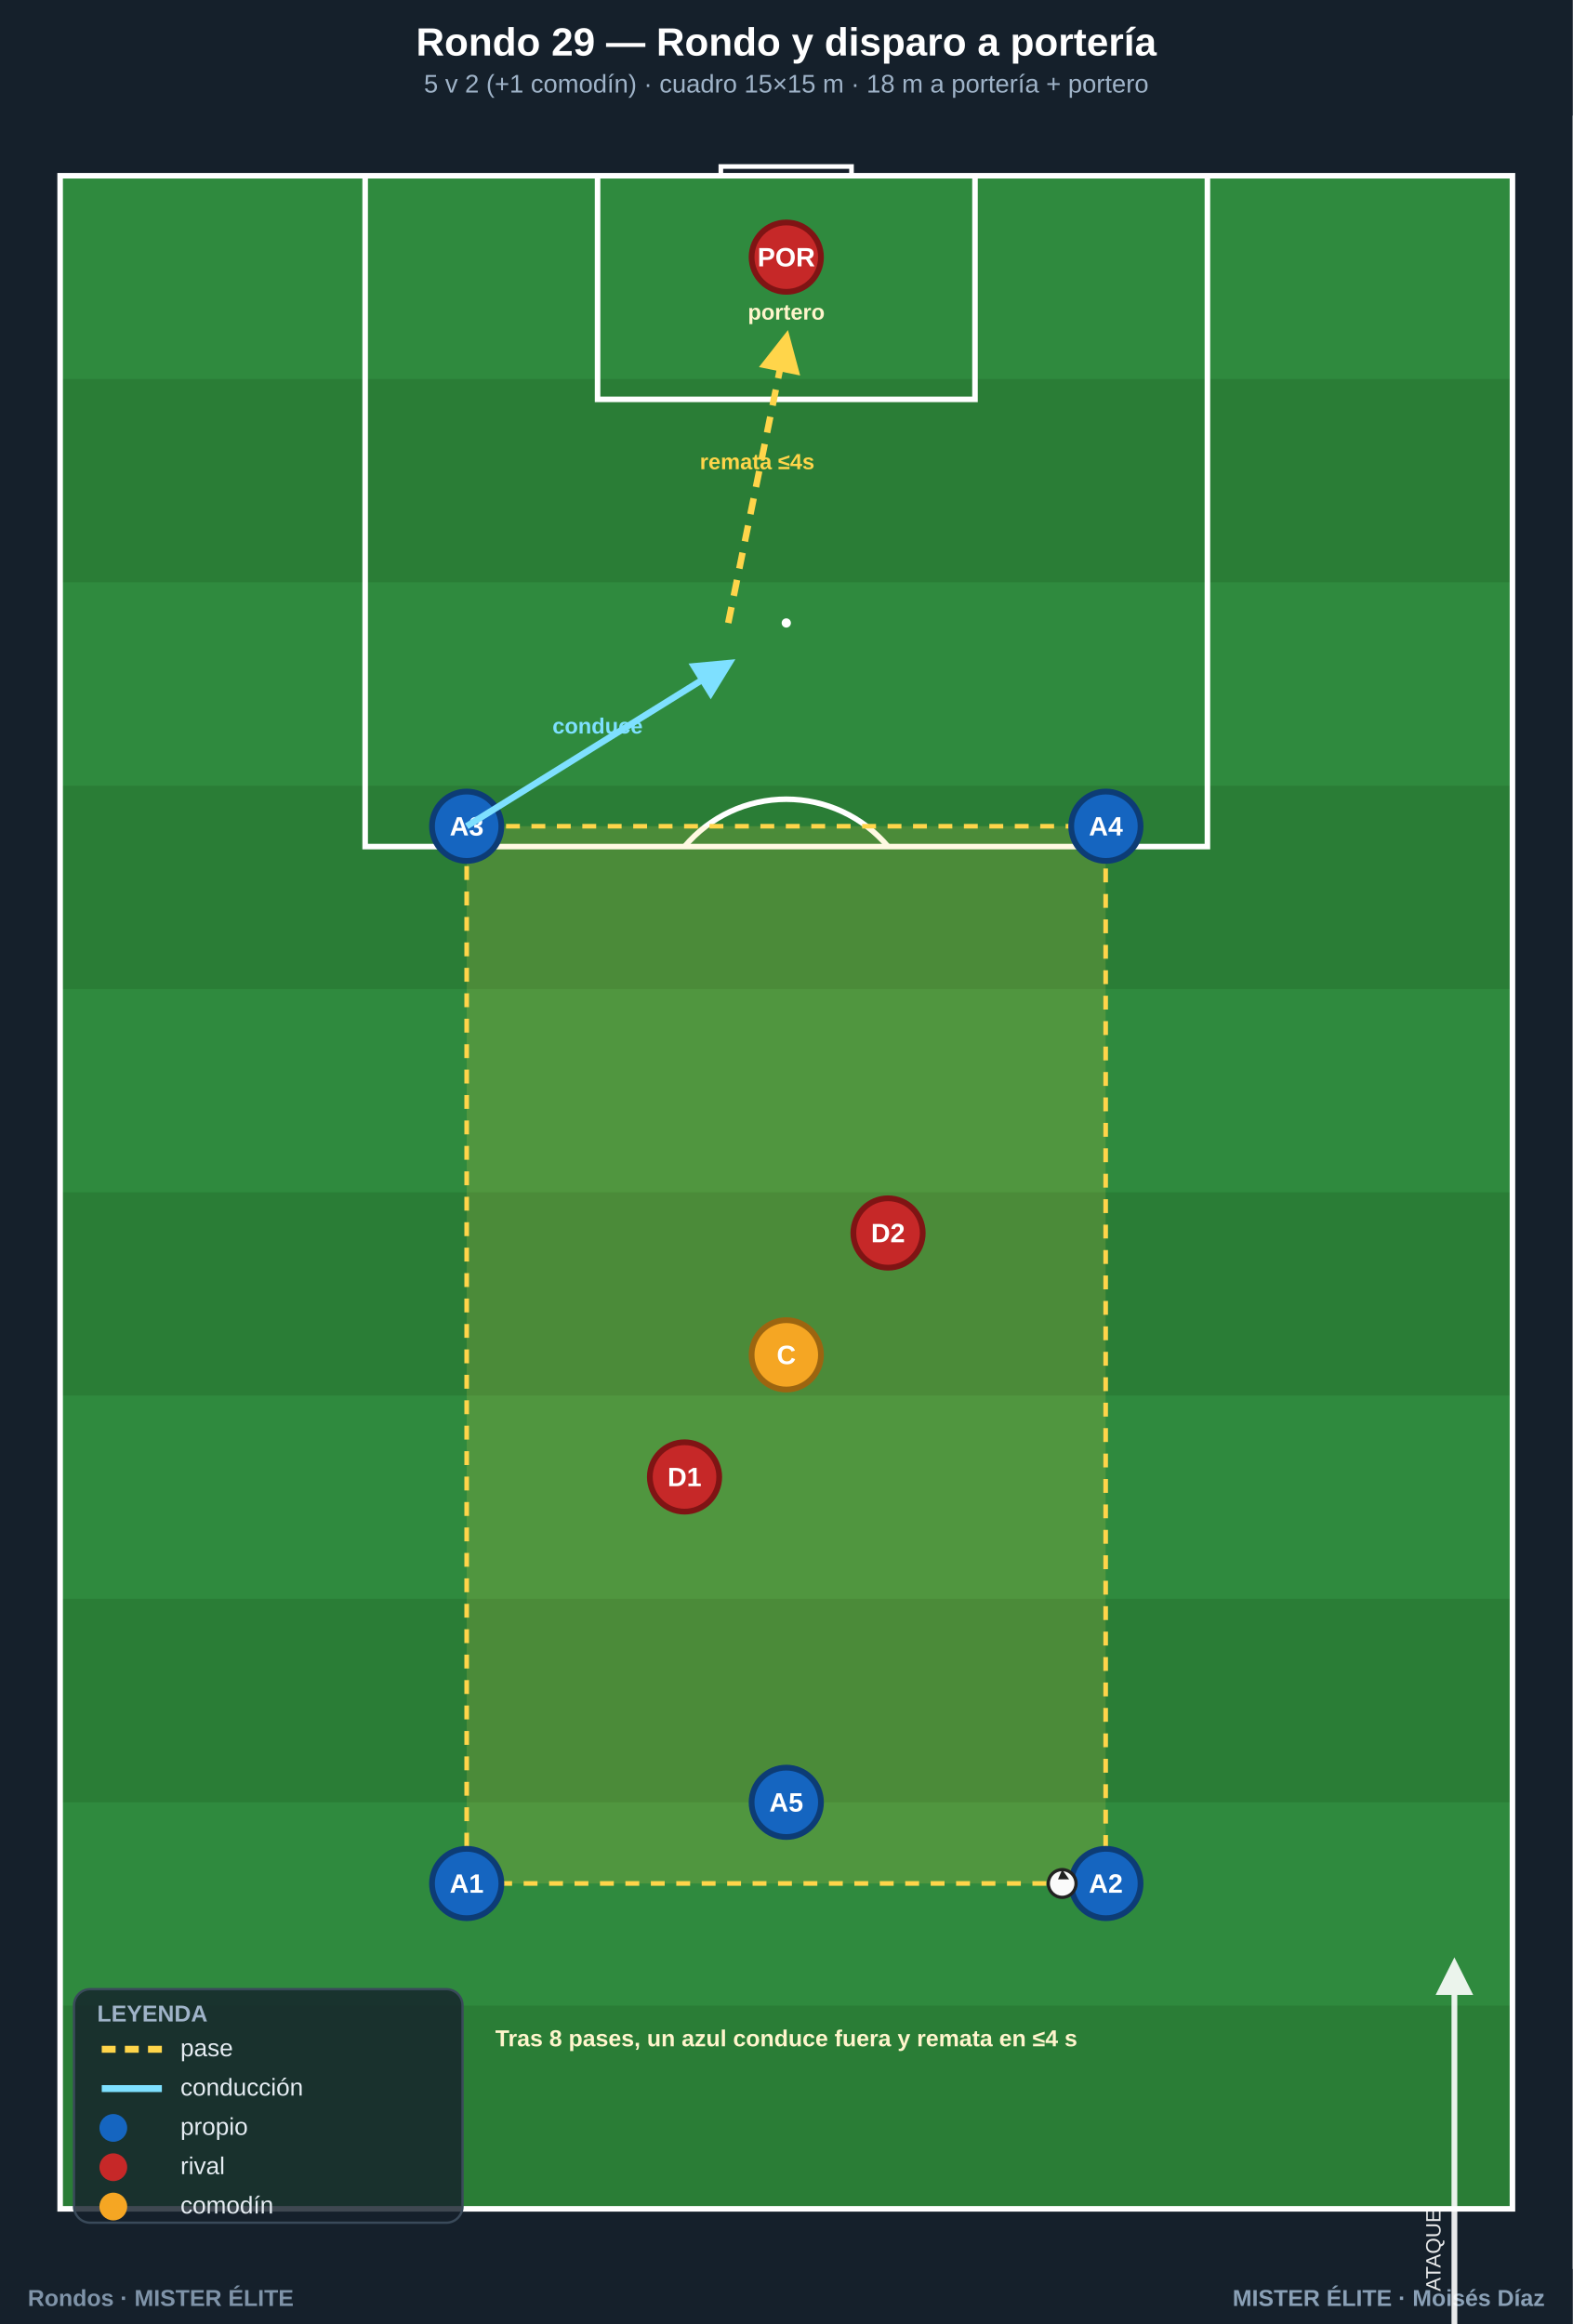
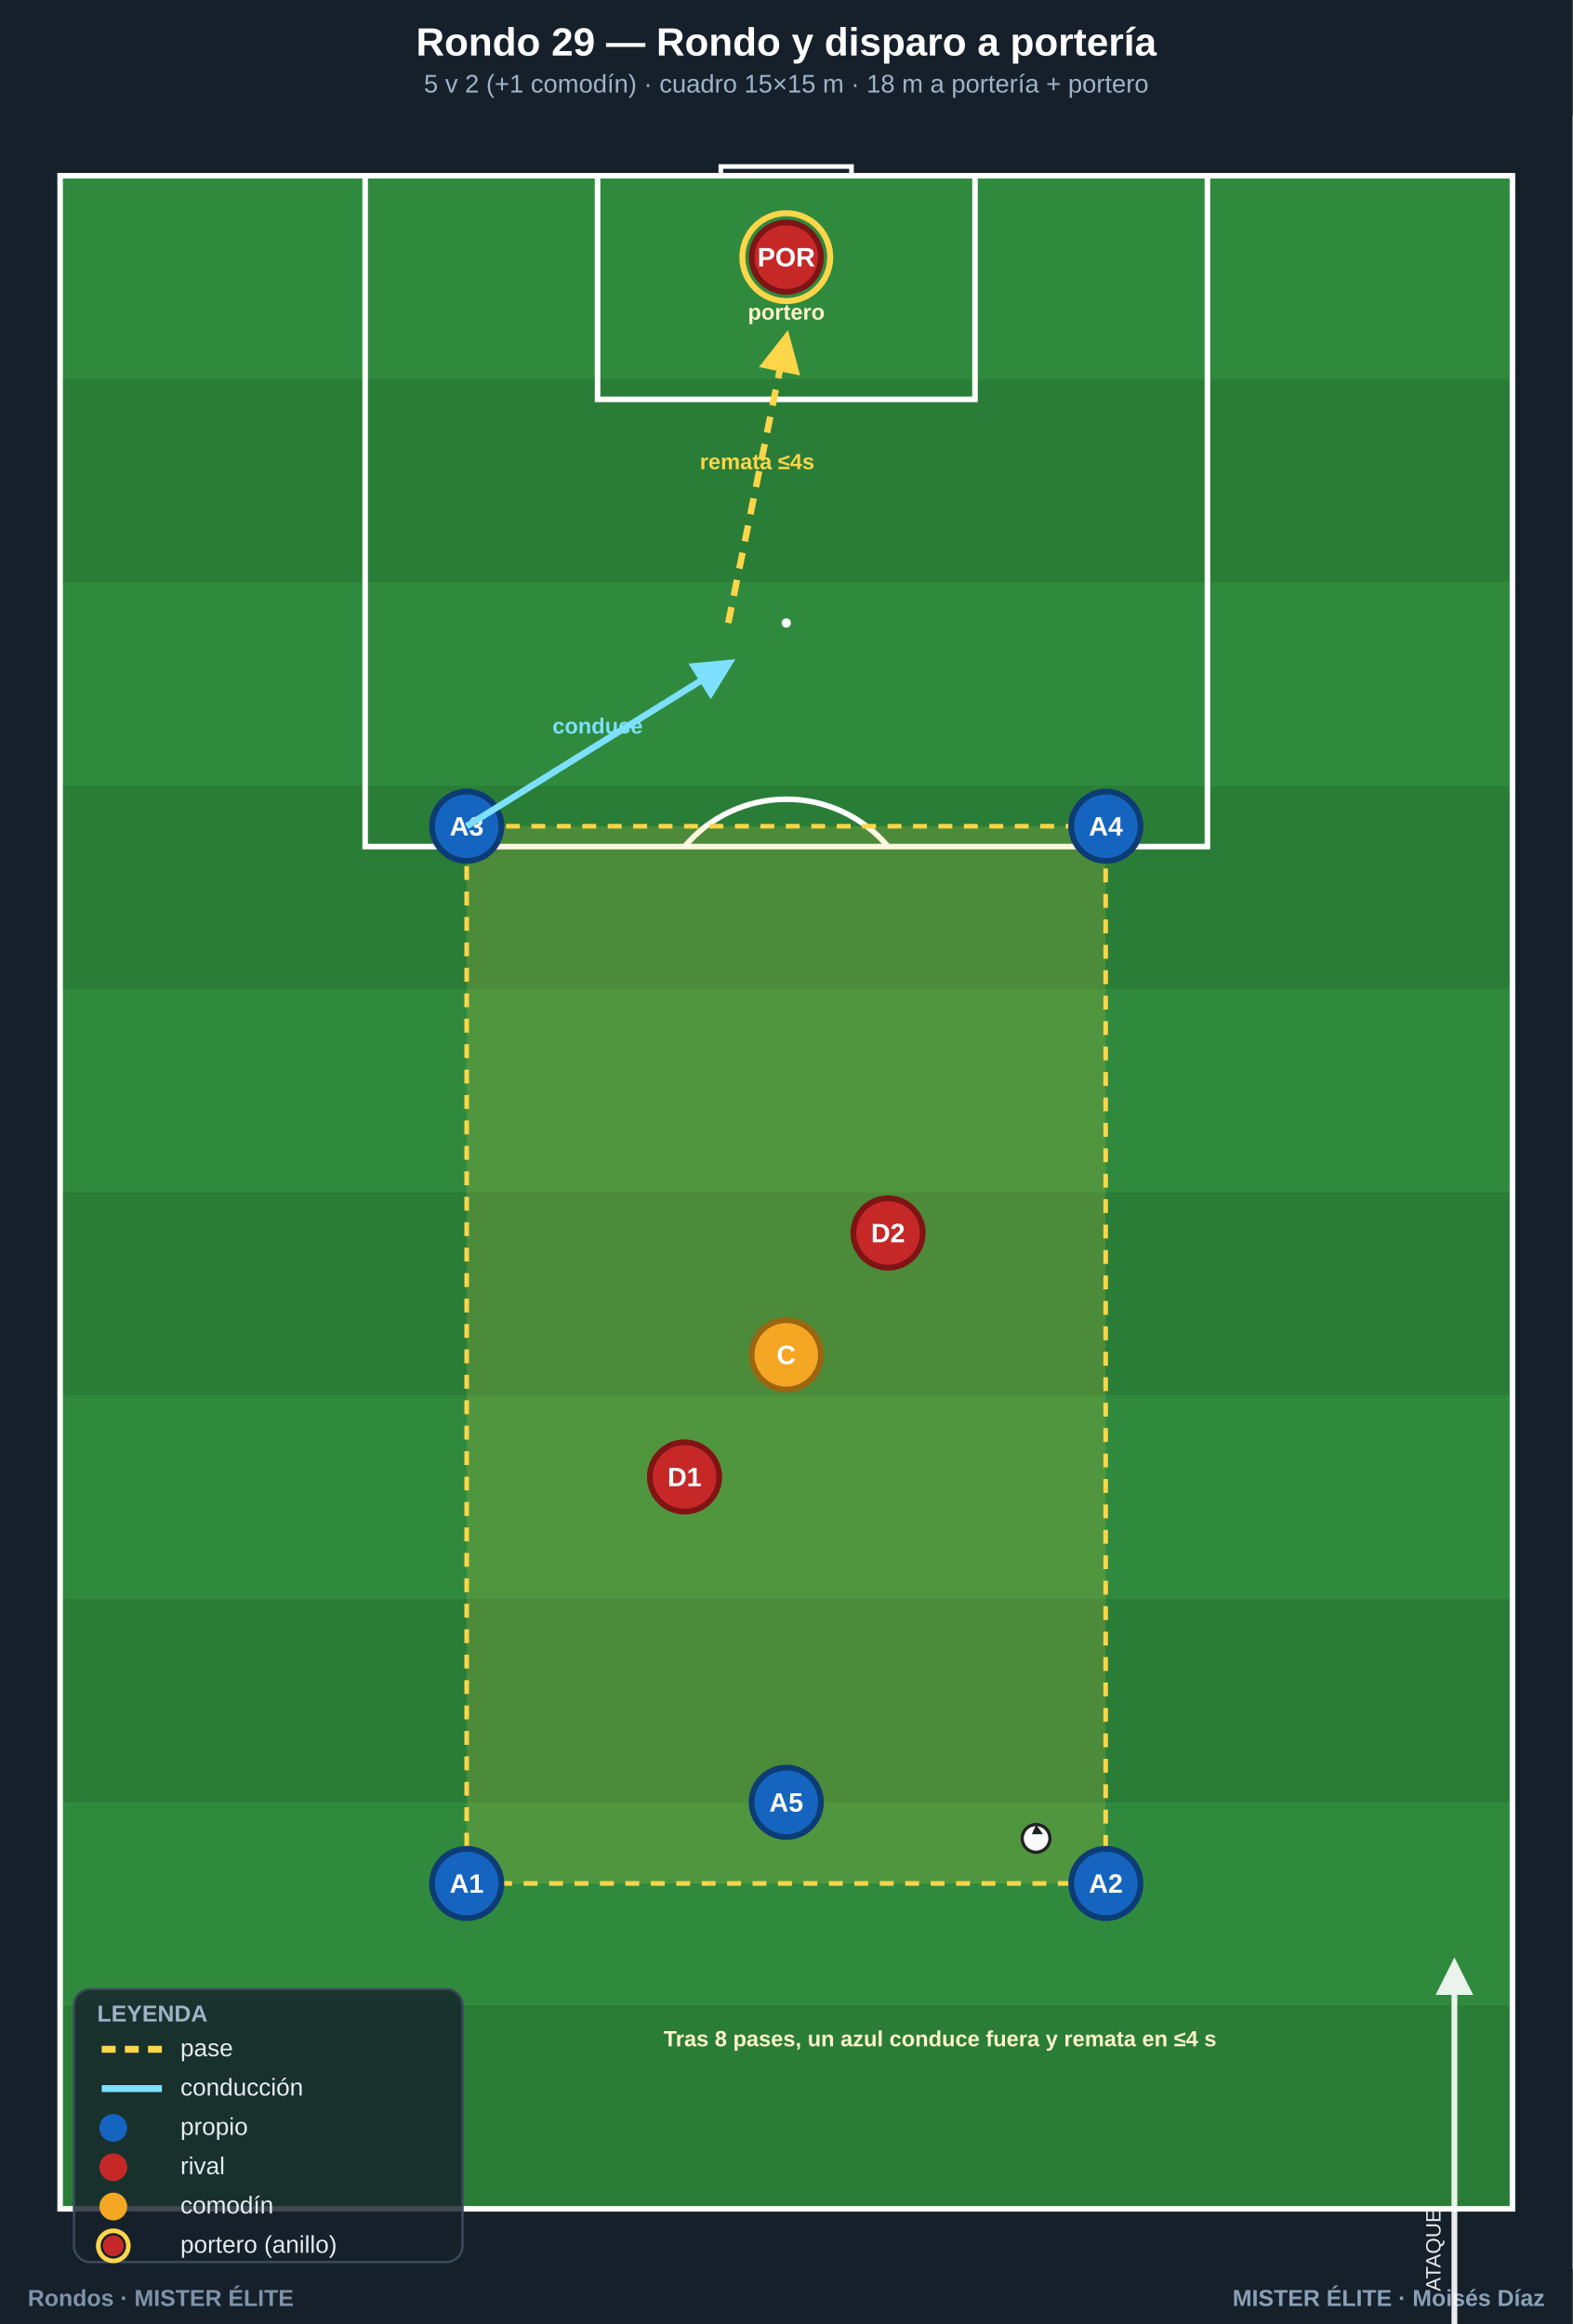
<svg xmlns="http://www.w3.org/2000/svg" viewBox="0 0 680 1005" width="680" height="1005" font-family="Segoe UI,Arial,sans-serif">
  <defs>
    <linearGradient id="sky" x1="0" y1="0" x2="0" y2="1">
      <stop offset="0" stop-color="#2f8a3e" />
      <stop offset="1" stop-color="#2b8139" />
    </linearGradient>
    <marker id="ah_pass" viewBox="0 0 10 10" refX="8" refY="5" markerWidth="6.5" markerHeight="6.5" orient="auto-start-reverse">
      <path d="M0,0 L10,5 L0,10 z" fill="#ffd54a" />
    </marker>
    <marker id="ah_run" viewBox="0 0 10 10" refX="8" refY="5" markerWidth="6.5" markerHeight="6.5" orient="auto-start-reverse">
      <path d="M0,0 L10,5 L0,10 z" fill="#ffffff" />
    </marker>
    <marker id="ah_drive" viewBox="0 0 10 10" refX="8" refY="5" markerWidth="6.5" markerHeight="6.5" orient="auto-start-reverse">
      <path d="M0,0 L10,5 L0,10 z" fill="#7ee0ff" />
    </marker>
    <marker id="ah_white" viewBox="0 0 10 10" refX="8" refY="5" markerWidth="6.5" markerHeight="6.5" orient="auto-start-reverse">
      <path d="M0,0 L10,5 L0,10 z" fill="#ffffff" />
    </marker>
  </defs>
  <rect x="0.0" y="0.0" width="680.0" height="1005.2" fill="#15202b" />
  <rect x="26.0" y="76.0" width="628.0" height="88.4" fill="#2f8a3e" />
  <rect x="26.0" y="163.9" width="628.0" height="88.4" fill="#2a7d36" />
  <rect x="26.0" y="251.8" width="628.0" height="88.4" fill="#2f8a3e" />
  <rect x="26.0" y="339.8" width="628.0" height="88.4" fill="#2a7d36" />
  <rect x="26.0" y="427.7" width="628.0" height="88.4" fill="#2f8a3e" />
  <rect x="26.0" y="515.6" width="628.0" height="88.4" fill="#2a7d36" />
  <rect x="26.0" y="603.5" width="628.0" height="88.4" fill="#2f8a3e" />
  <rect x="26.0" y="691.4" width="628.0" height="88.4" fill="#2a7d36" />
  <rect x="26.0" y="779.4" width="628.0" height="88.4" fill="#2f8a3e" />
  <rect x="26.0" y="867.3" width="628.0" height="88.4" fill="#2a7d36" />
  <rect x="26.0" y="76.0" width="628.0" height="879.2" fill="none" stroke="#ffffff" stroke-width="2.4" />
  <path d="M157.9,76.0 L157.9,366.1 L522.1,366.1 L522.1,76.0" fill="none" stroke="#ffffff" stroke-width="2.4" />
  <path d="M258.4,76.0 L258.4,172.7 L421.6,172.7 L421.6,76.0" fill="none" stroke="#ffffff" stroke-width="2.4" />
  <circle cx="340.0" cy="269.4" r="2.0" fill="#ffffff" />
  <rect x="311.7" y="72.0" width="56.5" height="4" fill="none" stroke="#ffffff" stroke-width="2" />
  <path d="M296.0,366.1 A57.5,57.5 0 0 1 384.0,366.1" fill="none" stroke="#ffffff" stroke-width="2.4" />
  <rect x="0.0" y="0.0" width="680.0" height="50.0" fill="#15202b" />
  <text x="340.0" y="24.0" font-family="Segoe UI,Arial,sans-serif" font-size="17" font-weight="800" fill="#ffffff" text-anchor="middle">Rondo 29 — Rondo y disparo a portería</text>
  <text x="340.0" y="40.0" font-family="Segoe UI,Arial,sans-serif" font-size="11" font-weight="500" fill="#9fb3c8" text-anchor="middle">5 v 2 (+1 comodín) · cuadro 15×15 m · 18 m a portería + portero</text>
  <rect x="0.0" y="981.2" width="680.0" height="24.0" fill="#15202b" />
  <text x="668.0" y="997.2" font-family="Segoe UI,Arial,sans-serif" font-size="10" font-weight="700" fill="#8aa0b6" text-anchor="end">MISTER ÉLITE · Moisés Díaz</text>
  <text x="12.0" y="997.2" font-family="Segoe UI,Arial,sans-serif" font-size="10" font-weight="600" fill="#7f93a8" text-anchor="start">Rondos · MISTER ÉLITE</text>
  <g opacity="0.9">
    <line x1="628.9" y1="1060.7" x2="628.9" y2="849.7" stroke="#ffffff" stroke-width="2.5" marker-end="url(#ah_white)" />
    <text x="622.9" y="955.2" font-family="Segoe UI,Arial" font-size="9" fill="#ffffff" text-anchor="end" transform="rotate(-90 622.9 955.2)">ATAQUE</text>
  </g>
  <rect x="201.8" y="357.3" width="276.3" height="457.2" rx="6" fill="#ffd54a" fill-opacity="0.16" stroke="#ffd54a" stroke-width="2" stroke-dasharray="6 5" />
+   <path d="M201.8,350.3 l5,11 l-10,0 z" fill="#b0bec5" stroke="#455a64" stroke-width="1" />
+   <path d="M478.1,350.3 l5,11 l-10,0 z" fill="#b0bec5" stroke="#455a64" stroke-width="1" />
+   <path d="M201.8,807.5 l5,11 l-10,0 z" fill="#b0bec5" stroke="#455a64" stroke-width="1" />
+   <path d="M478.1,807.5 l5,11 l-10,0 z" fill="#b0bec5" stroke="#455a64" stroke-width="1" />
  <path d="M201.8,807.5 l5,11 l-10,0 z" fill="#ff9800" stroke="#7a4f00" stroke-width="1" />
  <path d="M478.2,807.5 l5,11 l-10,0 z" fill="#ff9800" stroke="#7a4f00" stroke-width="1" />
  <path d="M201.8,350.3 l5,11 l-10,0 z" fill="#ff9800" stroke="#7a4f00" stroke-width="1" />
  <path d="M478.2,350.3 l5,11 l-10,0 z" fill="#ff9800" stroke="#7a4f00" stroke-width="1" />
  <g>
+     <circle cx="340.0" cy="111.2" r="19" fill="none" stroke="#ffd54a" stroke-width="2.6" />
    <circle cx="340.0" cy="111.2" r="15" fill="#c62828" stroke="#7f1414" stroke-width="2.5" />
    <text x="340.0" y="115.2" font-family="Segoe UI,Arial" font-size="11.5" font-weight="800" fill="#fff" text-anchor="middle">POR</text>
  </g>
  <text x="340.0" y="138.2" font-family="Segoe UI,Arial,sans-serif" font-size="9.5" font-weight="600" fill="#fff5cc" text-anchor="middle">portero</text>
  <g>
    <circle cx="340.0" cy="585.9" r="15" fill="#f5a623" stroke="#9c6510" stroke-width="2.5" />
    <text x="340.0" y="589.9" font-family="Segoe UI,Arial" font-size="11.5" font-weight="800" fill="#fff" text-anchor="middle">C</text>
  </g>
  <g>
    <circle cx="201.8" cy="814.5" r="15" fill="#1565c0" stroke="#0d3c75" stroke-width="2.5" />
    <text x="201.8" y="818.5" font-family="Segoe UI,Arial" font-size="11.5" font-weight="800" fill="#fff" text-anchor="middle">A1</text>
  </g>
  <g>
    <circle cx="478.2" cy="814.5" r="15" fill="#1565c0" stroke="#0d3c75" stroke-width="2.5" />
    <text x="478.2" y="818.5" font-family="Segoe UI,Arial" font-size="11.5" font-weight="800" fill="#fff" text-anchor="middle">A2</text>
  </g>
-   <circle cx="459.3" cy="814.5" r="6.0" fill="#fafafa" stroke="#222" stroke-width="1.4" />
-   <path d="M459.3,808.5 l3.0,4.2 l-4.8,0 z" fill="#222" />
+   <circle cx="448.0" cy="795.0" r="6.0" fill="#fafafa" stroke="#222" stroke-width="1.4" />
+   <path d="M448.0,789.0 l3.0,4.2 l-4.8,0 z" fill="#222" />
  <g>
    <circle cx="201.8" cy="357.3" r="15" fill="#1565c0" stroke="#0d3c75" stroke-width="2.5" />
    <text x="201.8" y="361.3" font-family="Segoe UI,Arial" font-size="11.5" font-weight="800" fill="#fff" text-anchor="middle">A3</text>
  </g>
  <g>
    <circle cx="478.2" cy="357.3" r="15" fill="#1565c0" stroke="#0d3c75" stroke-width="2.5" />
    <text x="478.2" y="361.3" font-family="Segoe UI,Arial" font-size="11.5" font-weight="800" fill="#fff" text-anchor="middle">A4</text>
  </g>
  <g>
    <circle cx="340.0" cy="779.4" r="15" fill="#1565c0" stroke="#0d3c75" stroke-width="2.5" />
    <text x="340.0" y="783.4" font-family="Segoe UI,Arial" font-size="11.5" font-weight="800" fill="#fff" text-anchor="middle">A5</text>
  </g>
  <g>
    <circle cx="296.0" cy="638.7" r="15" fill="#c62828" stroke="#7f1414" stroke-width="2.5" />
    <text x="296.0" y="642.7" font-family="Segoe UI,Arial" font-size="11.5" font-weight="800" fill="#fff" text-anchor="middle">D1</text>
  </g>
  <g>
    <circle cx="384.0" cy="533.2" r="15" fill="#c62828" stroke="#7f1414" stroke-width="2.5" />
    <text x="384.0" y="537.2" font-family="Segoe UI,Arial" font-size="11.5" font-weight="800" fill="#fff" text-anchor="middle">D2</text>
  </g>
  <line x1="201.8" y1="357.3" x2="314.9" y2="287.0" stroke="#7ee0ff" stroke-width="2.8" marker-end="url(#ah_drive)" />
  <text x="258.4" y="317.2" font-family="Segoe UI,Arial,sans-serif" font-size="9.5" font-weight="700" fill="#7ee0ff" text-anchor="middle">conduce</text>
  <line x1="314.9" y1="269.4" x2="340.0" y2="146.3" stroke="#ffd54a" stroke-width="2.8" stroke-dasharray="7 5" marker-end="url(#ah_pass)" />
  <text x="327.4" y="202.9" font-family="Segoe UI,Arial,sans-serif" font-size="9.5" font-weight="700" fill="#ffd54a" text-anchor="middle">remata ≤4s</text>
-   <text x="340.0" y="884.9" font-family="Segoe UI,Arial,sans-serif" font-size="10" font-weight="600" fill="#fff5cc" text-anchor="middle">Tras 8 pases, un azul conduce fuera y remata en ≤4 s</text>
+   <text x="526.0" y="884.9" font-family="Segoe UI,Arial,sans-serif" font-size="9.5" font-weight="600" fill="#fff5cc" text-anchor="end">Tras 8 pases, un azul conduce fuera y remata en ≤4 s</text>
  <g>
-     <rect x="32" y="860.2" width="168" height="101" rx="7" fill="#15202b" fill-opacity="0.82" stroke="#3a4a5a" stroke-width="1" />
+     <rect x="32" y="860.2" width="168" height="118" rx="7" fill="#15202b" fill-opacity="0.82" stroke="#3a4a5a" stroke-width="1" />
+     <circle cx="49" cy="971.2" r="6.5" fill="none" stroke="#ffd54a" stroke-width="2" />
+     <circle cx="49" cy="971.2" r="4.5" fill="#c62828" />
+     <text x="78" y="974.2" font-family="Segoe UI,Arial" font-size="10.5" fill="#e6edf3">portero (anillo)</text>
    <text x="42" y="874.2" font-family="Segoe UI,Arial" font-size="10" font-weight="800" fill="#9fb3c8">LEYENDA</text>
    <line x1="44" y1="886.2" x2="70" y2="886.2" stroke="#ffd54a" stroke-width="3" stroke-dasharray="6 4" />
    <text x="78" y="889.2" font-family="Segoe UI,Arial" font-size="10.5" fill="#e6edf3">pase</text>
    <line x1="44" y1="903.2" x2="70" y2="903.2" stroke="#7ee0ff" stroke-width="3" />
    <text x="78" y="906.2" font-family="Segoe UI,Arial" font-size="10.5" fill="#e6edf3">conducción</text>
    <circle cx="49" cy="920.2" r="6" fill="#1565c0" />
    <text x="78" y="923.2" font-family="Segoe UI,Arial" font-size="10.5" fill="#e6edf3">propio</text>
    <circle cx="49" cy="937.2" r="6" fill="#c62828" />
    <text x="78" y="940.2" font-family="Segoe UI,Arial" font-size="10.5" fill="#e6edf3">rival</text>
    <circle cx="49" cy="954.2" r="6" fill="#f5a623" />
    <text x="78" y="957.2" font-family="Segoe UI,Arial" font-size="10.5" fill="#e6edf3">comodín</text>
  </g>
</svg>
